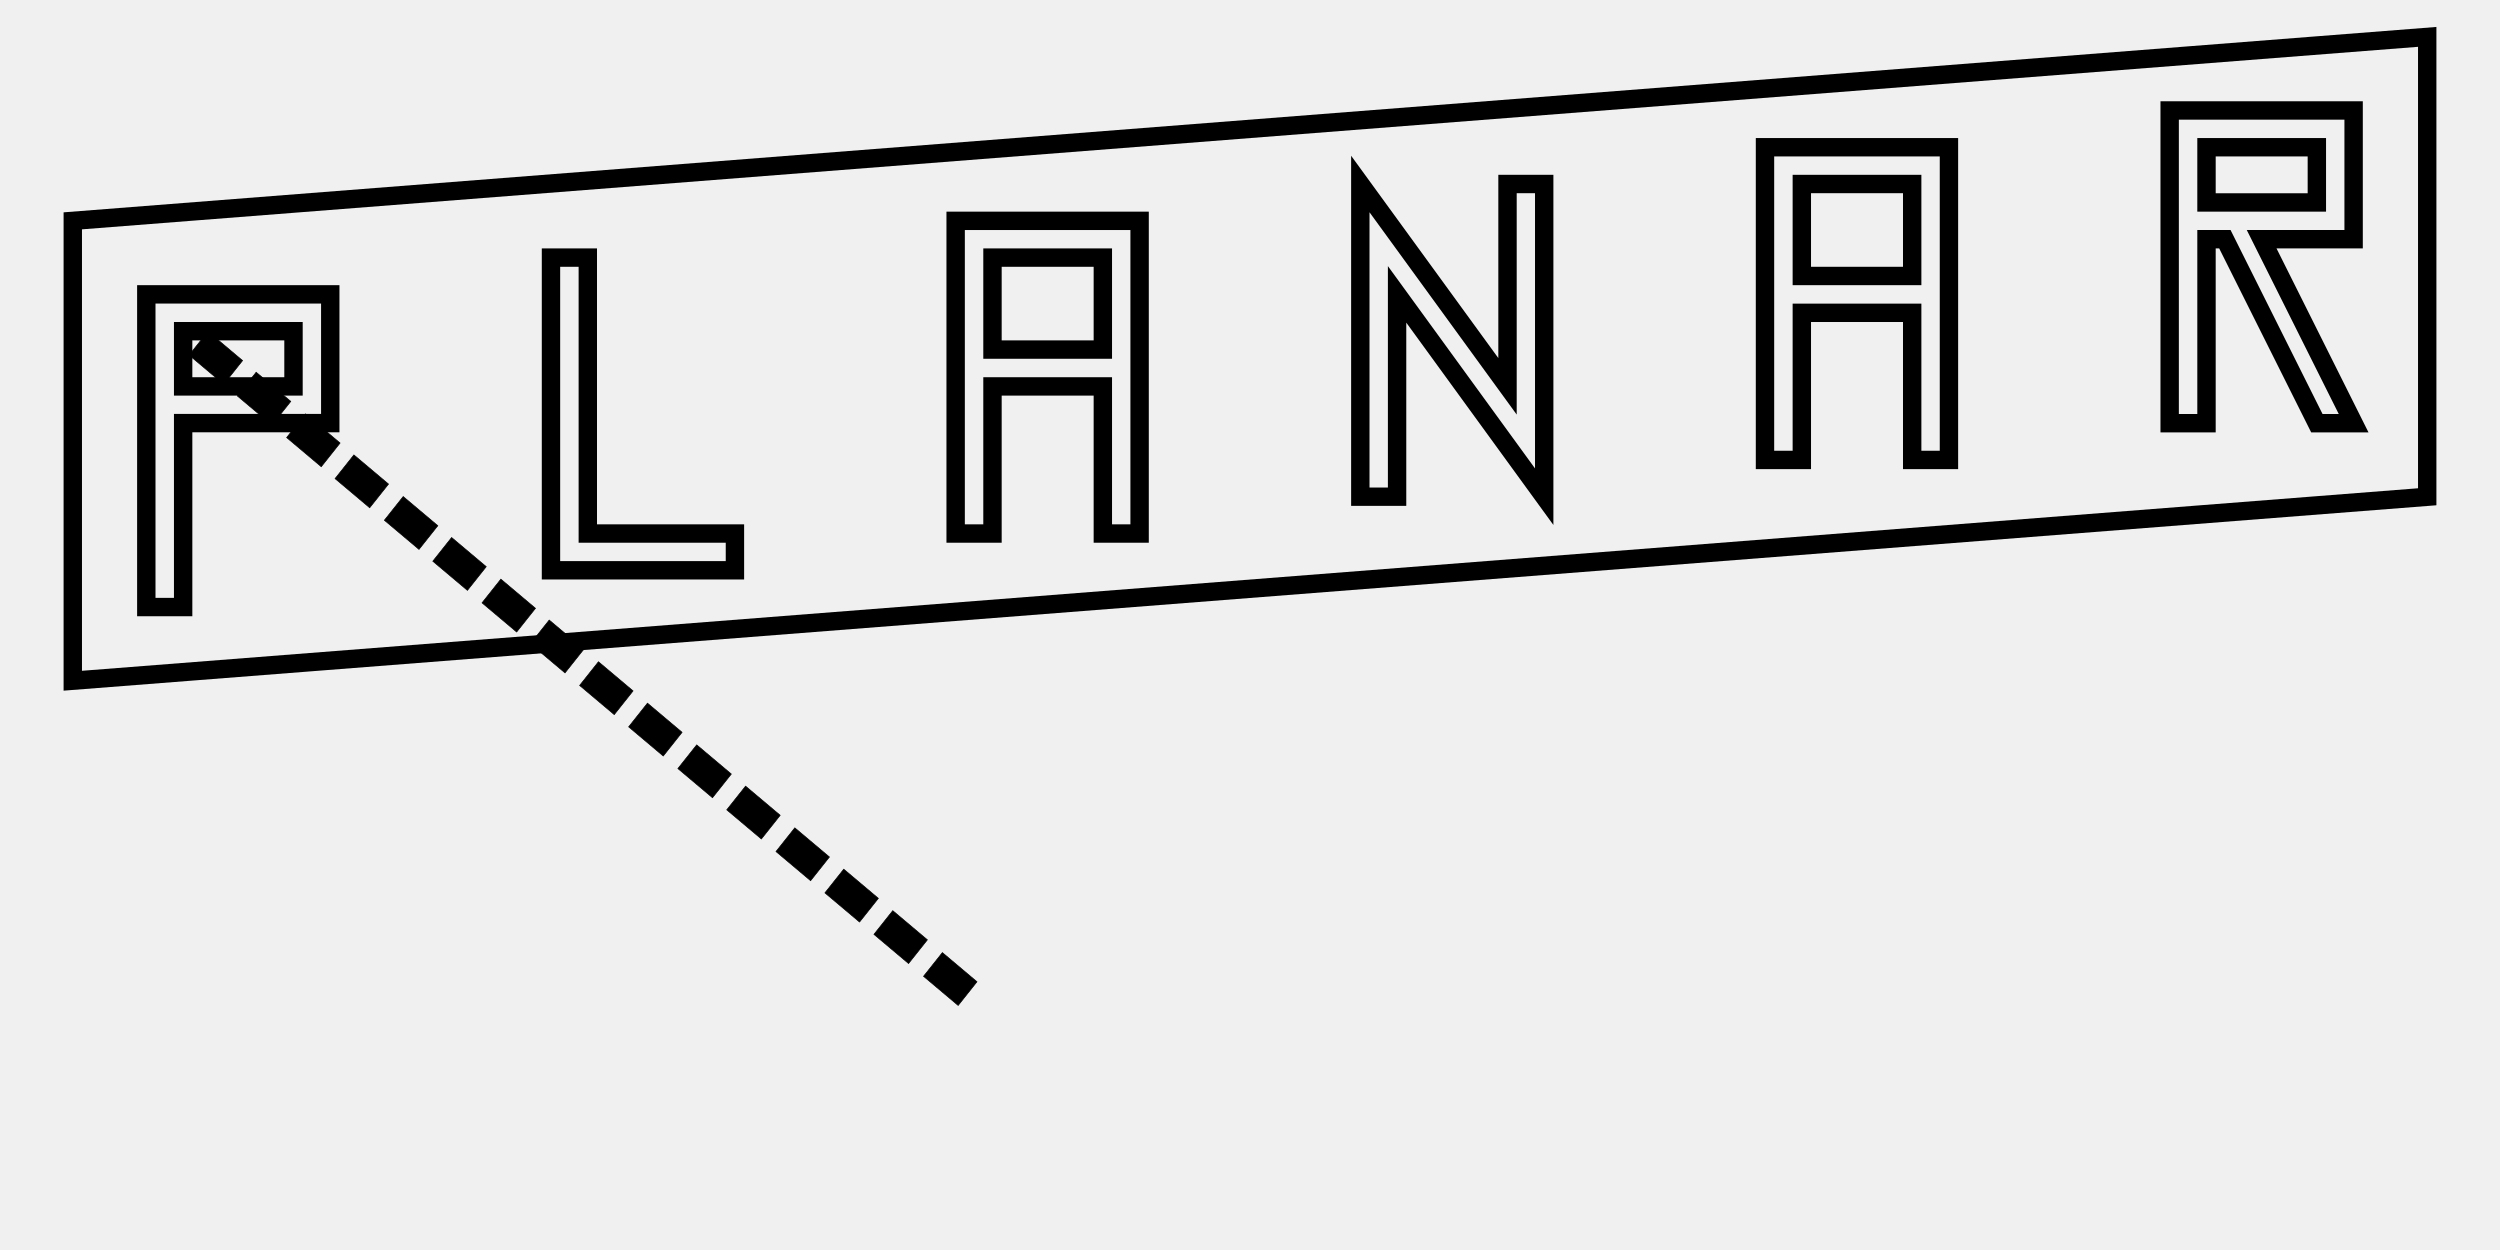
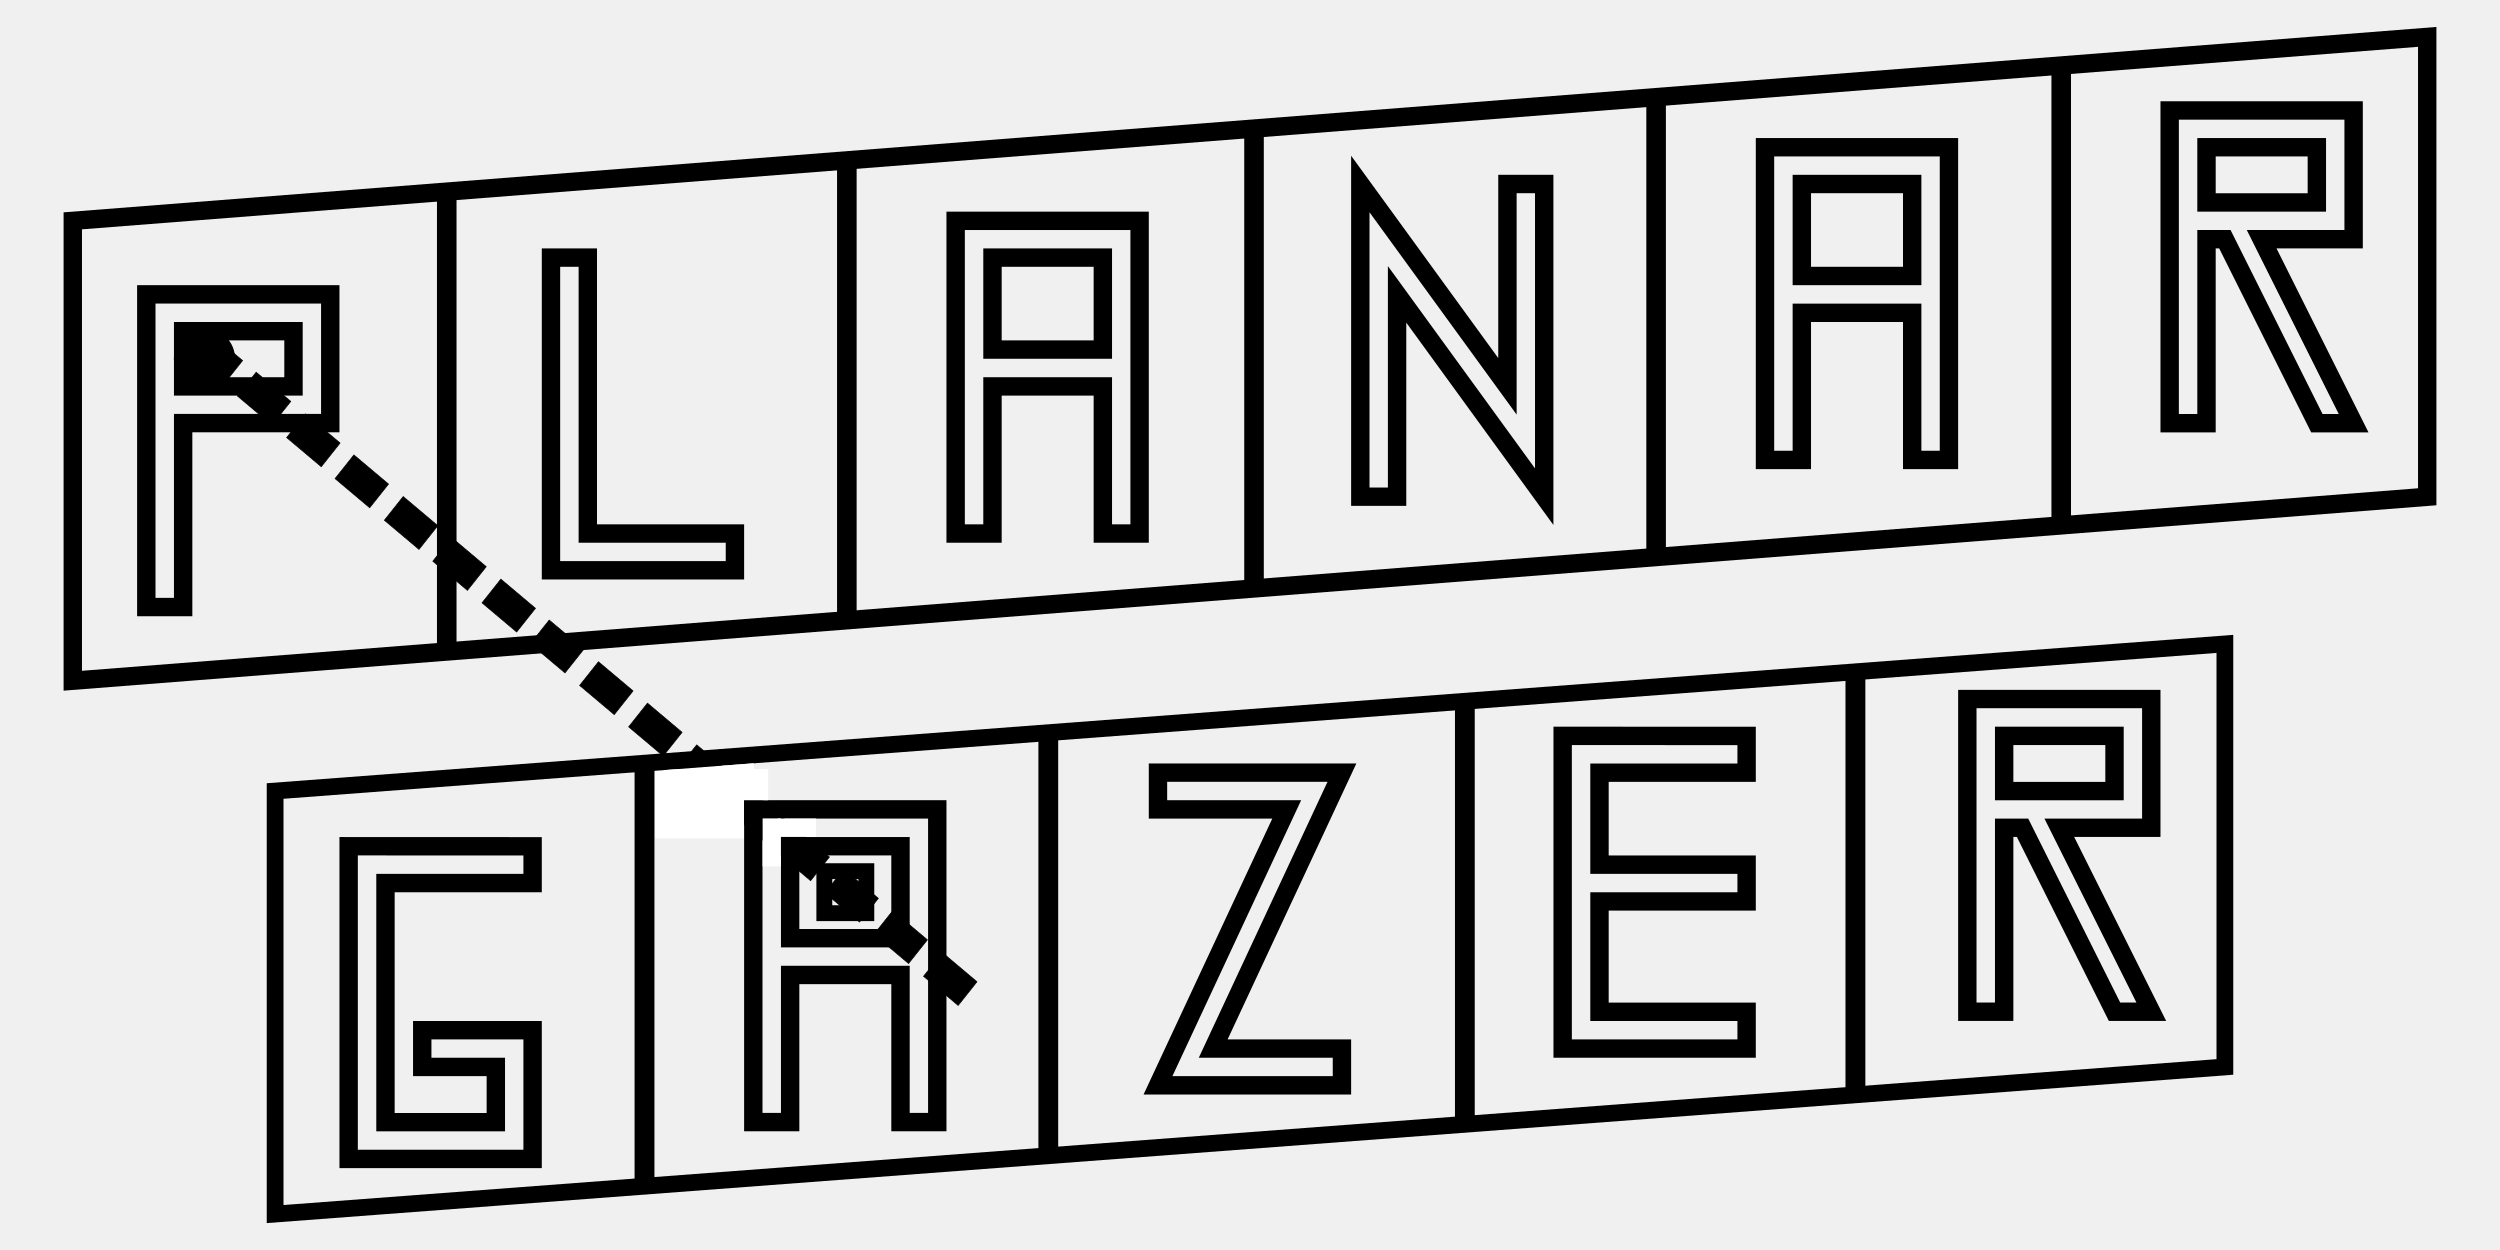
<svg xmlns="http://www.w3.org/2000/svg" width="128" height="64" viewBox="0 0 33.867 16.933" version="1.1" id="svg8">
  <defs id="defs2" />
  <g id="layer1" transform="translate(0,-280.0666)">
-     <path style="fill:none;stroke:#000000;stroke-width:0.249px;stroke-linecap:butt;stroke-linejoin:miter;stroke-opacity:1" d="m 0.986,283.058 31.895,-2.492 v 6.23 l -31.895,2.492 z" id="path3694-9" />
-     <path style="fill:none;stroke:#000000;stroke-width:0.249px;stroke-linecap:butt;stroke-linejoin:miter;stroke-opacity:1" d="m 1.982,288.29 v -4.236 h 2.492 v 1.744 H 2.481 v 2.492 z" id="path3795" />
-     <path style="fill:none;stroke:#000000;stroke-width:0.249px;stroke-linecap:butt;stroke-linejoin:miter;stroke-opacity:1" d="m 7.464,283.556 v 4.236 h 2.492 v -0.498 H 7.963 v -3.738 z" id="path3797" />
-     <path style="fill:none;stroke:#000000;stroke-width:0.249px;stroke-linecap:butt;stroke-linejoin:miter;stroke-opacity:1" d="m 12.946,287.294 v -4.236 h 2.492 v 4.236 h -0.498 v -1.993 h -1.495 v 1.993 z" id="path3799" />
-     <path style="fill:none;stroke:#000000;stroke-width:0.249px;stroke-linecap:butt;stroke-linejoin:miter;stroke-opacity:1" d="m 13.445,284.802 h 1.495 v -1.246 h -1.495 z" id="path3801" />
-     <path style="fill:none;stroke:#000000;stroke-width:0.249px;stroke-linecap:butt;stroke-linejoin:miter;stroke-opacity:1" d="m 3.976,284.553 v 0.748 H 2.481 v -0.748 z" id="path3803" />
-     <path style="fill:none;stroke:#000000;stroke-width:0.249px;stroke-linecap:butt;stroke-linejoin:miter;stroke-opacity:1" d="m 23.91,286.297 v -4.236 h 2.492 v 4.236 h -0.498 v -1.993 H 24.409 v 1.993 z" id="path3799-9" />
-     <path style="fill:none;stroke:#000000;stroke-width:0.249px;stroke-linecap:butt;stroke-linejoin:miter;stroke-opacity:1" d="m 24.409,283.805 h 1.495 v -1.246 H 24.409 Z" id="path3801-8" />
-     <path style="fill:none;stroke:#000000;stroke-width:0.249px;stroke-linecap:butt;stroke-linejoin:miter;stroke-opacity:1" d="m 29.392,285.799 v -4.236 h 2.492 v 1.744 H 30.638 l 1.246,2.492 h -0.498 l -1.246,-2.492 h -0.249 v 2.492 z" id="path3864" />
-     <path style="fill:none;stroke:#000000;stroke-width:0.249px;stroke-linecap:butt;stroke-linejoin:miter;stroke-opacity:1" d="m 31.386,282.061 v 0.748 h -1.495 v -0.748 z" id="path3803-2" />
-     <path style="fill:none;stroke:#000000;stroke-width:0.249px;stroke-linecap:butt;stroke-linejoin:miter;stroke-opacity:1" d="m 18.428,282.559 v 4.236 h 0.498 v -2.741 l 1.993,2.741 v -4.236 H 20.422 v 2.741 z" id="path3945" />
    <path style="fill:none;stroke:none;stroke-width:0.055;stroke-linecap:butt;stroke-linejoin:miter;stroke-opacity:1;stroke-miterlimit:4;stroke-dasharray:none" d="m 2.54,284.589 15.856,13.412" id="path1246" />
    <path style="fill:#000000;fill-opacity:1;stroke:#000000;stroke-width:0.009;stroke-miterlimit:4;stroke-dasharray:none;stroke-opacity:1" d="m 12.766,292.971 0.469,0.395 -0.255,0.321 -0.469,-0.395 z" id="rect195-2" />
    <path style="fill:#000000;fill-opacity:1;stroke:#000000;stroke-width:0.009;stroke-miterlimit:4;stroke-dasharray:none;stroke-opacity:1" d="m 12.094,292.403 0.469,0.395 -0.255,0.321 -0.469,-0.395 z" id="rect195-2-0" />
    <path style="fill:#000000;fill-opacity:1;stroke:#000000;stroke-width:0.009;stroke-miterlimit:4;stroke-dasharray:none;stroke-opacity:1" d="m 11.43,291.841 0.469,0.395 -0.255,0.321 -0.469,-0.395 z" id="rect195-2-18" />
    <path style="fill:#000000;fill-opacity:1;stroke:#000000;stroke-width:0.009;stroke-miterlimit:4;stroke-dasharray:none;stroke-opacity:1" d="m 10.767,291.281 0.469,0.395 -0.255,0.321 -0.469,-0.395 z" id="rect195-2-8" />
    <path style="fill:#000000;fill-opacity:1;stroke:#000000;stroke-width:0.009;stroke-miterlimit:4;stroke-dasharray:none;stroke-opacity:1" d="m 10.1,290.716 0.469,0.395 -0.255,0.321 -0.469,-0.395 z" id="rect195-2-6" />
    <path style="fill:#000000;fill-opacity:1;stroke:#000000;stroke-width:0.009;stroke-miterlimit:4;stroke-dasharray:none;stroke-opacity:1" d="m 9.438,290.157 0.469,0.395 -0.255,0.321 -0.469,-0.395 z" id="rect195-2-47" />
    <path style="fill:#000000;fill-opacity:1;stroke:#000000;stroke-width:0.009;stroke-miterlimit:4;stroke-dasharray:none;stroke-opacity:1" d="m 8.771,289.592 0.469,0.395 -0.255,0.321 -0.469,-0.395 z" id="rect195-2-4" />
    <path style="fill:#000000;fill-opacity:1;stroke:#000000;stroke-width:0.009;stroke-miterlimit:4;stroke-dasharray:none;stroke-opacity:1" d="m 8.107,289.031 0.469,0.395 -0.255,0.321 -0.469,-0.395 z" id="rect195-2-1" />
    <path style="fill:#000000;fill-opacity:1;stroke:#000000;stroke-width:0.009;stroke-miterlimit:4;stroke-dasharray:none;stroke-opacity:1" d="m 7.44,288.466 0.469,0.395 -0.255,0.321 -0.469,-0.395 z" id="rect195-2-4-2" />
    <path style="fill:#000000;fill-opacity:1;stroke:#000000;stroke-width:0.009;stroke-miterlimit:4;stroke-dasharray:none;stroke-opacity:1" d="m 6.785,287.912 0.469,0.395 -0.255,0.321 -0.469,-0.395 z" id="rect195-2-9" />
    <path style="fill:#000000;fill-opacity:1;stroke:#000000;stroke-width:0.009;stroke-miterlimit:4;stroke-dasharray:none;stroke-opacity:1" d="m 6.118,287.348 0.469,0.395 -0.255,0.321 -0.469,-0.395 z" id="rect195-2-4-8" />
    <path style="fill:#000000;fill-opacity:1;stroke:#000000;stroke-width:0.009;stroke-miterlimit:4;stroke-dasharray:none;stroke-opacity:1" d="m 5.462,286.793 0.469,0.395 -0.255,0.321 -0.469,-0.395 z" id="rect195-2-7" />
    <path style="fill:#000000;fill-opacity:1;stroke:#000000;stroke-width:0.009;stroke-miterlimit:4;stroke-dasharray:none;stroke-opacity:1" d="m 4.794,286.229 0.469,0.395 -0.255,0.321 -0.469,-0.395 z" id="rect195-2-4-0" />
    <path style="fill:#000000;fill-opacity:1;stroke:#000000;stroke-width:0.009;stroke-miterlimit:4;stroke-dasharray:none;stroke-opacity:1" d="m 4.138,285.673 0.469,0.395 -0.255,0.321 -0.469,-0.395 z" id="rect195-2-91" />
    <path style="fill:#000000;fill-opacity:1;stroke:#000000;stroke-width:0.009;stroke-miterlimit:4;stroke-dasharray:none;stroke-opacity:1" d="m 3.47,285.109 0.469,0.395 -0.255,0.321 -0.469,-0.395 z" id="rect195-2-4-28" />
    <path style="fill:#000000;fill-opacity:1;stroke:#000000;stroke-width:0.009;stroke-miterlimit:4;stroke-dasharray:none;stroke-opacity:1" d="m 2.817,284.556 0.469,0.395 -0.255,0.321 -0.469,-0.395 z" id="rect195-2-5" />
+     <path style="fill:#000000;fill-opacity:1;stroke:#000000;stroke-width:0.009;stroke-miterlimit:4;stroke-dasharray:none;stroke-opacity:1" d="m 10.507,291.06 0.469,0.395 -0.255,0.321 -0.469,-0.395 z" id="rect195-2-2" />
+     <path style="fill:#000000;fill-opacity:1;stroke:#000000;stroke-width:0.009;stroke-miterlimit:4;stroke-dasharray:none;stroke-opacity:1" d="m 9.839,290.496 0.469,0.395 -0.255,0.321 -0.469,-0.395 z" id="rect195-2-4-86" />
+     <path style="fill:none;stroke:#000000;stroke-width:0.227px;stroke-linecap:butt;stroke-linejoin:miter;stroke-opacity:1" d="m 3.727,290.782 26.413,-1.993 v 5.731 l -26.413,1.993 z" id="path3694" />
+     <path style="fill:none;stroke:#000000;stroke-width:0.249px;stroke-linecap:butt;stroke-linejoin:miter;stroke-opacity:1" d="m 0.986,283.058 31.895,-2.492 v 6.23 l -31.895,2.492 z" id="path3694-9-1" />
+     <path style="fill:none;stroke:#000000;stroke-width:0.249px;stroke-linecap:butt;stroke-linejoin:miter;stroke-opacity:1" d="m 1.982,288.29 v -4.236 h 2.492 v 1.744 h -1.993 v 2.492 z" id="path3795-9" />
+     <path style="fill:none;stroke:#000000;stroke-width:0.249px;stroke-linecap:butt;stroke-linejoin:miter;stroke-opacity:1" d="m 7.464,283.556 v 4.236 h 2.492 v -0.498 h -1.993 v -3.738 z" id="path3797-8" />
+     <path style="fill:none;stroke:#000000;stroke-width:0.249px;stroke-linecap:butt;stroke-linejoin:miter;stroke-opacity:1" d="m 12.946,287.294 v -4.236 h 2.492 v 4.236 h -0.498 v -1.993 h -1.495 v 1.993 z" id="path3799-3" />
+     <path style="fill:none;stroke:#000000;stroke-width:0.249px;stroke-linecap:butt;stroke-linejoin:miter;stroke-opacity:1" d="m 13.445,284.802 h 1.495 v -1.246 h -1.495 z" id="path3801-6" />
+     <path style="fill:none;stroke:#000000;stroke-width:0.249px;stroke-linecap:butt;stroke-linejoin:miter;stroke-opacity:1" d="m 3.976,284.553 v 0.748 h -1.495 v -0.748 z" id="path3803-5" />
+     <path style="fill:none;stroke:#000000;stroke-width:0.249px;stroke-linecap:butt;stroke-linejoin:miter;stroke-opacity:1" d="m 23.91,286.297 v -4.236 h 2.492 v 4.236 h -0.498 v -1.993 h -1.495 v 1.993 z" id="path3799-9-0" />
+     <path style="fill:none;stroke:#000000;stroke-width:0.249px;stroke-linecap:butt;stroke-linejoin:miter;stroke-opacity:1" d="m 24.409,283.805 h 1.495 v -1.246 h -1.495 z" id="path3801-8-4" />
+     <path style="fill:none;stroke:#000000;stroke-width:0.249px;stroke-linecap:butt;stroke-linejoin:miter;stroke-opacity:1" d="m 29.392,285.799 v -4.236 h 2.492 v 1.744 H 30.638 l 1.246,2.492 h -0.498 l -1.246,-2.492 h -0.249 v 2.492 z" id="path3864-5" />
+     <path style="fill:none;stroke:#000000;stroke-width:0.249px;stroke-linecap:butt;stroke-linejoin:miter;stroke-opacity:1" d="m 31.386,282.061 v 0.748 h -1.495 v -0.748 z" id="path3803-2-4" />
+     <path style="fill:none;stroke:#000000;stroke-width:0.249px;stroke-linecap:butt;stroke-linejoin:miter;stroke-opacity:1" d="m 10.205,295.267 v -4.236 h 2.492 v 4.236 H 12.199 v -1.993 h -1.495 v 1.993 z" id="path3799-6" />
+     <path style="fill:none;stroke:#000000;stroke-width:0.249px;stroke-linecap:butt;stroke-linejoin:miter;stroke-opacity:1" d="M 10.704,292.776 H 12.199 V 291.53 H 10.704 Z" id="path3801-1" />
+     <path style="fill:none;stroke:#000000;stroke-width:0.249px;stroke-linecap:butt;stroke-linejoin:miter;stroke-opacity:1" d="m 15.687,290.533 v 0.498 h 1.744 l -1.744,3.738 h 2.492 v -0.498 h -1.744 l 1.744,-3.738 z" id="path3907" />
+     <path style="fill:none;stroke:#000000;stroke-width:0.249px;stroke-linecap:butt;stroke-linejoin:miter;stroke-opacity:1" d="m 21.169,290.035 v 4.236 h 2.492 v -0.498 h -1.993 v -1.495 h 1.993 v -0.498 h -1.993 v -1.246 h 1.993 v -0.498 z" id="path3909" />
+     <path style="fill:none;stroke:#000000;stroke-width:0.249px;stroke-linecap:butt;stroke-linejoin:miter;stroke-opacity:1" d="m 26.651,293.772 v -4.236 h 2.492 v 1.744 h -1.246 l 1.246,2.492 h -0.498 l -1.246,-2.492 h -0.249 v 2.492 z" id="path3864-9" />
+     <path style="fill:none;stroke:#000000;stroke-width:0.249px;stroke-linecap:butt;stroke-linejoin:miter;stroke-opacity:1" d="m 28.645,290.035 v 0.748 h -1.495 v -0.748 z" id="path3803-2-1" />
+     <path style="fill:none;stroke:#000000;stroke-width:0.249px;stroke-linecap:butt;stroke-linejoin:miter;stroke-opacity:1" d="m 4.723,291.53 v 4.236 h 2.492 v -1.744 h -1.495 v 0.498 h 0.997 v 0.748 h -1.495 v -3.239 h 1.993 v -0.498 z" id="path3937" />
+     <path style="fill:none;stroke:#000000;stroke-width:0.249px;stroke-linecap:butt;stroke-linejoin:miter;stroke-opacity:1" d="m 18.428,282.559 v 4.236 h 0.498 v -2.741 l 1.993,2.741 v -4.236 h -0.498 v 2.741 z" id="path3945-4" />
+     <path style="fill:none;stroke:#000000;stroke-width:0.269px;stroke-linecap:butt;stroke-linejoin:miter;stroke-opacity:1" d="m 8.731,290.385 v 5.749" id="path5580" />
+     <path style="fill:none;stroke:#000000;stroke-width:0.268px;stroke-linecap:butt;stroke-linejoin:miter;stroke-opacity:1" d="m 14.201,290.02 v 5.686" id="path5582" />
+     <path style="fill:none;stroke:#000000;stroke-width:0.268px;stroke-linecap:butt;stroke-linejoin:miter;stroke-opacity:1" d="m 19.844,289.592 v 5.705" id="path5584" />
+     <path style="fill:none;stroke:#000000;stroke-width:0.269px;stroke-linecap:butt;stroke-linejoin:miter;stroke-opacity:1" d="m 25.135,289.144 v 5.739" id="path5586" />
+     <rect style="fill:#ffffff;fill-opacity:1;stroke:none;stroke-width:0.102;stroke-miterlimit:4;stroke-dasharray:none;stroke-opacity:1" id="rect5639" width="1.204" height="0.912" x="8.875" y="290.513" />
+     <rect style="fill:#ffffff;fill-opacity:1;stroke:none;stroke-width:0.101;stroke-miterlimit:4;stroke-dasharray:none;stroke-opacity:1" id="rect5643" width="1.225" height="0.423" x="9.181" y="290.484" />
+     <rect style="fill:#ffffff;fill-opacity:1;stroke:none;stroke-width:0.1;stroke-miterlimit:4;stroke-dasharray:none;stroke-opacity:1" id="rect5643-7" width="1.225" height="0.422" x="-13.45" y="290.334" transform="matrix(0.9970583,-0.07664699,0.07715164,0.9970194,0,0)" />
+     <rect style="fill:#ffffff;fill-opacity:1;stroke:none;stroke-width:0.1;stroke-miterlimit:4;stroke-dasharray:none;stroke-opacity:1" id="rect5660" width="0.248" height="0.65" x="10.331" y="291.153" />
+     <rect style="fill:#ffffff;fill-opacity:1;stroke:none;stroke-width:0.101;stroke-miterlimit:4;stroke-dasharray:none;stroke-opacity:1" id="rect5662" width="0.52" height="0.249" x="10.535" y="291.155" />
+     <path style="fill:none;stroke:#000000;stroke-width:0.265px;stroke-linecap:butt;stroke-linejoin:miter;stroke-opacity:1" d="m 6.052,282.74 v 6.085" id="path5664" />
+     <path style="fill:none;stroke:#000000;stroke-width:0.265px;stroke-linecap:butt;stroke-linejoin:miter;stroke-opacity:1" d="m 11.472,282.183 v 6.35" id="path5666" />
+     <path style="fill:none;stroke:#000000;stroke-width:0.265px;stroke-linecap:butt;stroke-linejoin:miter;stroke-opacity:1" d="m 16.988,281.864 v 6.085" id="path5668" />
+     <path style="fill:none;stroke:#000000;stroke-width:0.265px;stroke-linecap:butt;stroke-linejoin:miter;stroke-opacity:1" d="M 22.435,281.458 V 287.543" id="path5670" />
+     <path style="fill:none;stroke:#000000;stroke-width:0.265px;stroke-linecap:butt;stroke-linejoin:miter;stroke-opacity:1" d="m 27.923,281.016 v 6.085" id="path5672" />
+     <rect style="fill:none;fill-opacity:1;stroke:#000000;stroke-width:0.215;stroke-miterlimit:4;stroke-dasharray:none;stroke-opacity:1" id="rect4551" width="0.569" height="0.569" x="11.167" y="291.868" />
+     <circle style="fill:#000000;fill-opacity:1;stroke:#000000;stroke-width:0.253;stroke-opacity:1" id="path5115" cx="2.77" cy="284.926" r="0.288" />
  </g>
</svg>
